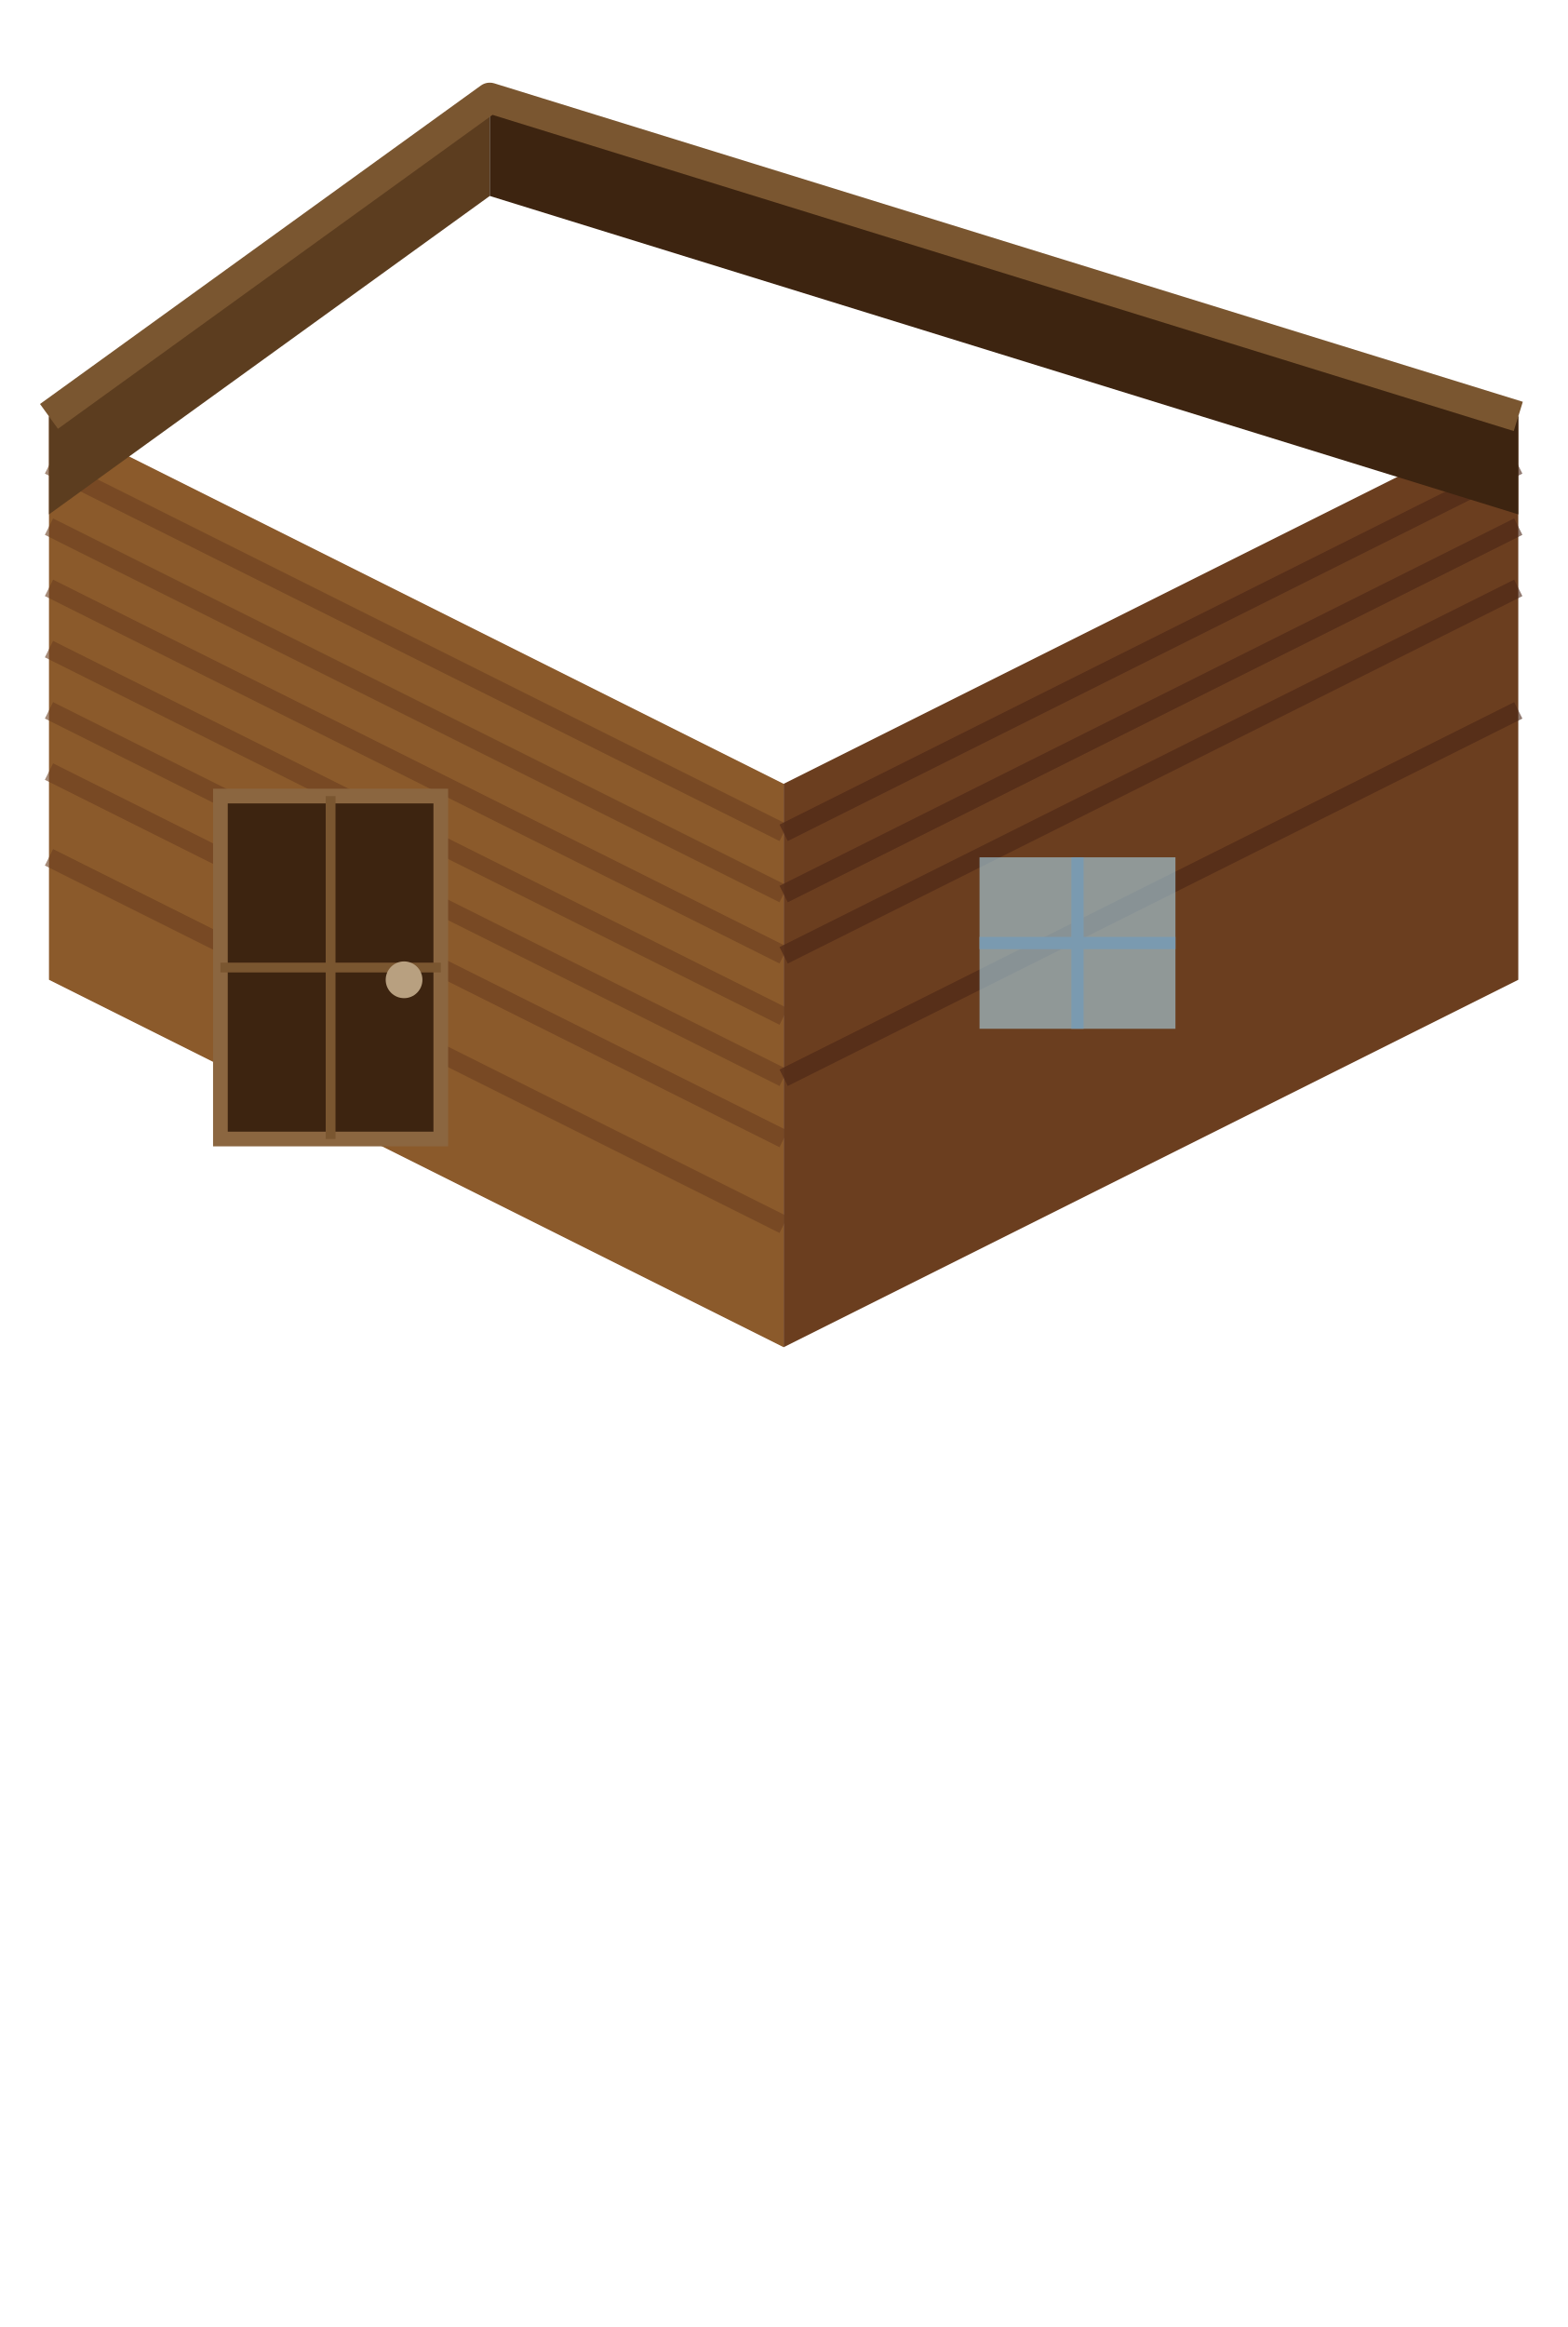
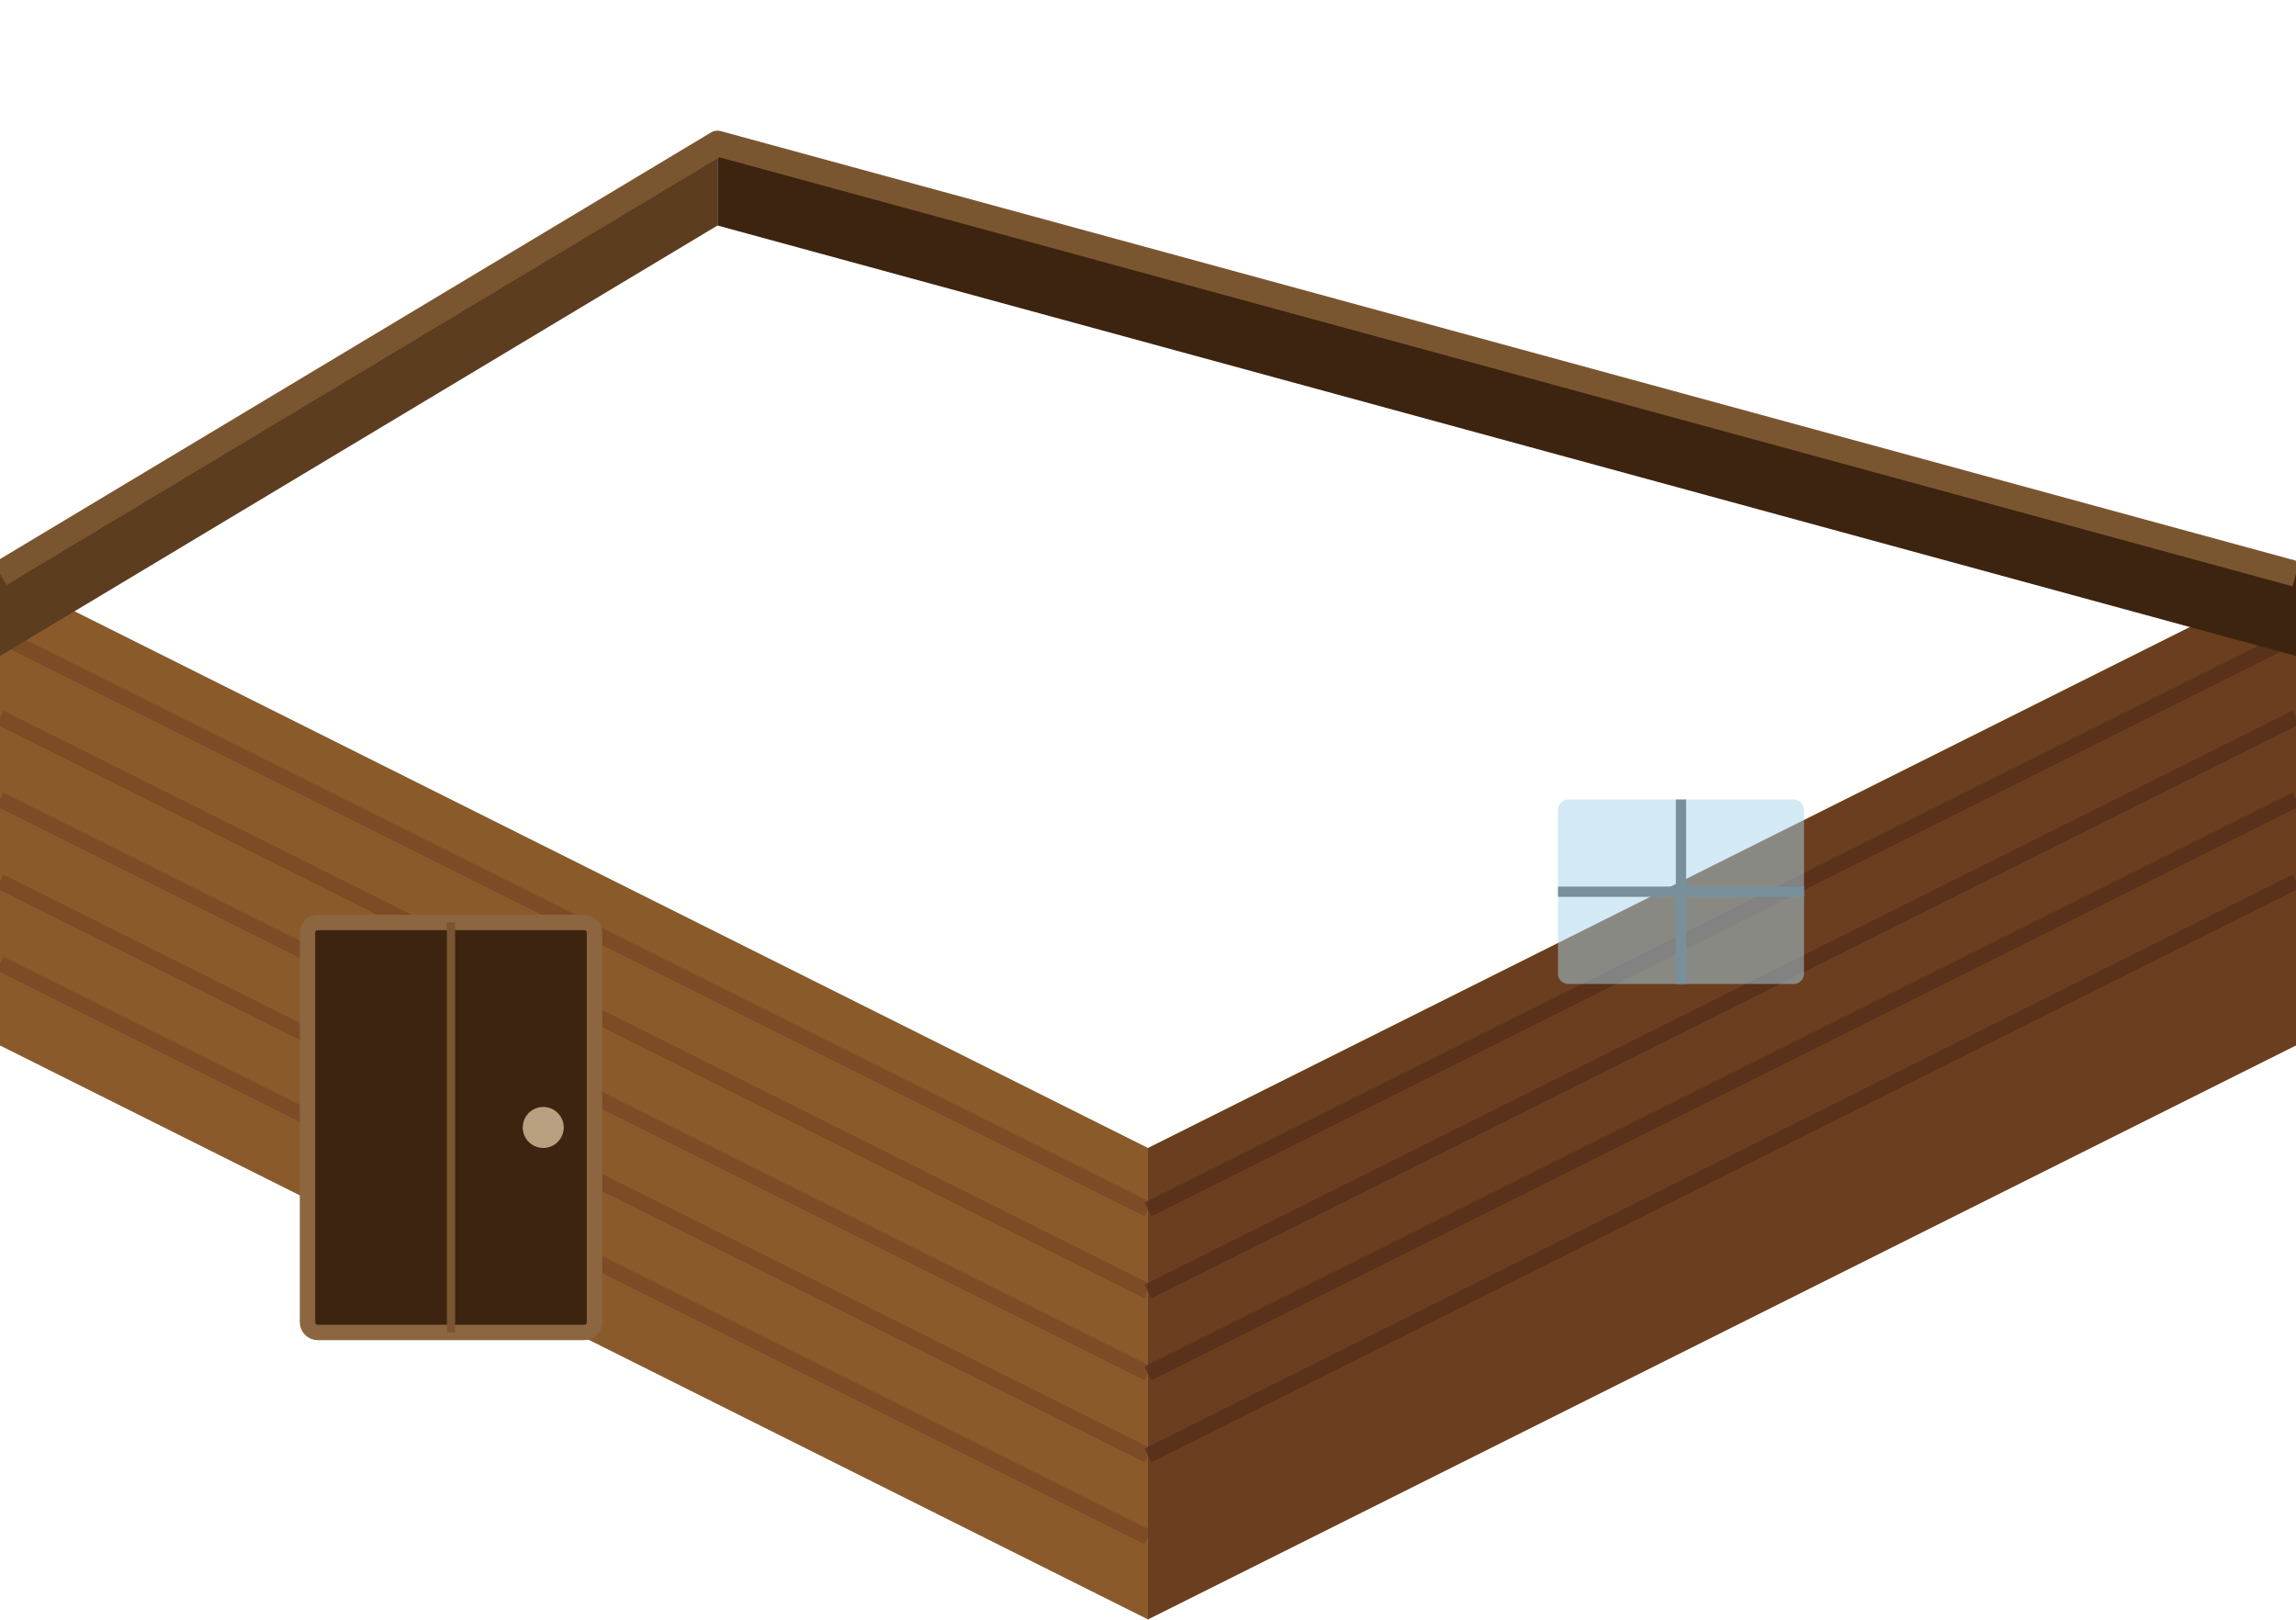
- <svg xmlns="http://www.w3.org/2000/svg" viewBox="0 0 128 190">
-   <polygon points="4,34 64,64 64,110 4,80" fill="#8B5A2B" />
-   <line x1="4" y1="38" x2="64" y2="68" stroke="#6B3E1F" stroke-width="1.5" opacity="0.6" />
-   <line x1="4" y1="43" x2="64" y2="73" stroke="#6B3E1F" stroke-width="1.5" opacity="0.6" />
-   <line x1="4" y1="48" x2="64" y2="78" stroke="#6B3E1F" stroke-width="1.5" opacity="0.6" />
-   <line x1="4" y1="53" x2="64" y2="83" stroke="#6B3E1F" stroke-width="1.5" opacity="0.6" />
-   <line x1="4" y1="58" x2="64" y2="88" stroke="#6B3E1F" stroke-width="1.5" opacity="0.6" />
-   <line x1="4" y1="63" x2="64" y2="93" stroke="#6B3E1F" stroke-width="1.5" opacity="0.6" />
-   <line x1="4" y1="70" x2="64" y2="100" stroke="#6B3E1F" stroke-width="1.5" opacity="0.6" />
-   <polygon points="64,64 124,34 124,80 64,110" fill="#6B3E1F" />
-   <line x1="64" y1="68" x2="124" y2="38" stroke="#4A2415" stroke-width="1.5" opacity="0.6" />
-   <line x1="64" y1="73" x2="124" y2="43" stroke="#4A2415" stroke-width="1.5" opacity="0.6" />
-   <line x1="64" y1="78" x2="124" y2="48" stroke="#4A2415" stroke-width="1.5" opacity="0.6" />
-   <line x1="64" y1="88" x2="124" y2="58" stroke="#4A2415" stroke-width="1.5" opacity="0.6" />
-   <polygon points="4,34 40,8 40,16 4,42" fill="#5C3D1F" />
-   <polygon points="40,8 124,34 124,42 40,16" fill="#3D2410" />
-   <polyline points="4,34 40,8 124,34" stroke="#7A5630" stroke-width="2.5" fill="none" stroke-linejoin="round" />
-   <rect x="18" y="65" width="18" height="28" fill="#3D2410" />
-   <rect x="18" y="65" width="18" height="28" fill="none" stroke="#8B6640" stroke-width="1.2" />
-   <line x1="27" y1="65" x2="27" y2="93" stroke="#7A5630" stroke-width="0.8" />
-   <line x1="18" y1="79" x2="36" y2="79" stroke="#7A5630" stroke-width="0.8" />
-   <circle cx="33" cy="80" r="1.5" fill="#B8A080" />
-   <rect x="80" y="70" width="16" height="14" fill="#A8D4E8" opacity="0.6" />
-   <line x1="88" y1="70" x2="88" y2="84" stroke="#7A9AB0" stroke-width="1" />
-   <line x1="80" y1="77" x2="96" y2="77" stroke="#7A9AB0" stroke-width="1" />
+ <svg xmlns="http://www.w3.org/2000/svg" viewBox="0 0 224 158">
+   <polygon points="0,56 112,112 112,158 0,102" fill="#8B5A2B" />
+   <line x1="0" y1="62" x2="112" y2="118" stroke="#6B3E1F" stroke-width="1.5" opacity="0.5" />
+   <line x1="0" y1="70" x2="112" y2="126" stroke="#6B3E1F" stroke-width="1.5" opacity="0.5" />
+   <line x1="0" y1="78" x2="112" y2="134" stroke="#6B3E1F" stroke-width="1.5" opacity="0.5" />
+   <line x1="0" y1="86" x2="112" y2="142" stroke="#6B3E1F" stroke-width="1.5" opacity="0.5" />
+   <line x1="0" y1="94" x2="112" y2="150" stroke="#6B3E1F" stroke-width="1.5" opacity="0.5" />
+   <polygon points="112,112 224,56 224,102 112,158" fill="#6B3E1F" />
+   <line x1="112" y1="118" x2="224" y2="62" stroke="#4A2415" stroke-width="1.5" opacity="0.5" />
+   <line x1="112" y1="126" x2="224" y2="70" stroke="#4A2415" stroke-width="1.5" opacity="0.5" />
+   <line x1="112" y1="134" x2="224" y2="78" stroke="#4A2415" stroke-width="1.5" opacity="0.5" />
+   <line x1="112" y1="142" x2="224" y2="86" stroke="#4A2415" stroke-width="1.5" opacity="0.5" />
+   <polygon points="0,56 70,14 70,22 0,64" fill="#5C3D1F" />
+   <polygon points="70,14 224,56 224,64 70,22" fill="#3D2410" />
+   <polyline points="0,56 70,14 224,56" stroke="#7A5630" stroke-width="2.5" fill="none" stroke-linejoin="round" />
+   <rect x="30" y="90" width="28" height="40" fill="#3D2410" rx="1" />
+   <rect x="30" y="90" width="28" height="40" fill="none" stroke="#8B6640" stroke-width="1.5" rx="1" />
+   <line x1="44" y1="90" x2="44" y2="130" stroke="#7A5630" stroke-width="0.8" />
+   <circle cx="53" cy="110" r="2" fill="#B8A080" />
+   <rect x="152" y="78" width="24" height="18" fill="#A8D4E8" opacity="0.5" rx="1" />
+   <line x1="164" y1="78" x2="164" y2="96" stroke="#78909C" stroke-width="1" />
+   <line x1="152" y1="87" x2="176" y2="87" stroke="#78909C" stroke-width="1" />
</svg>
